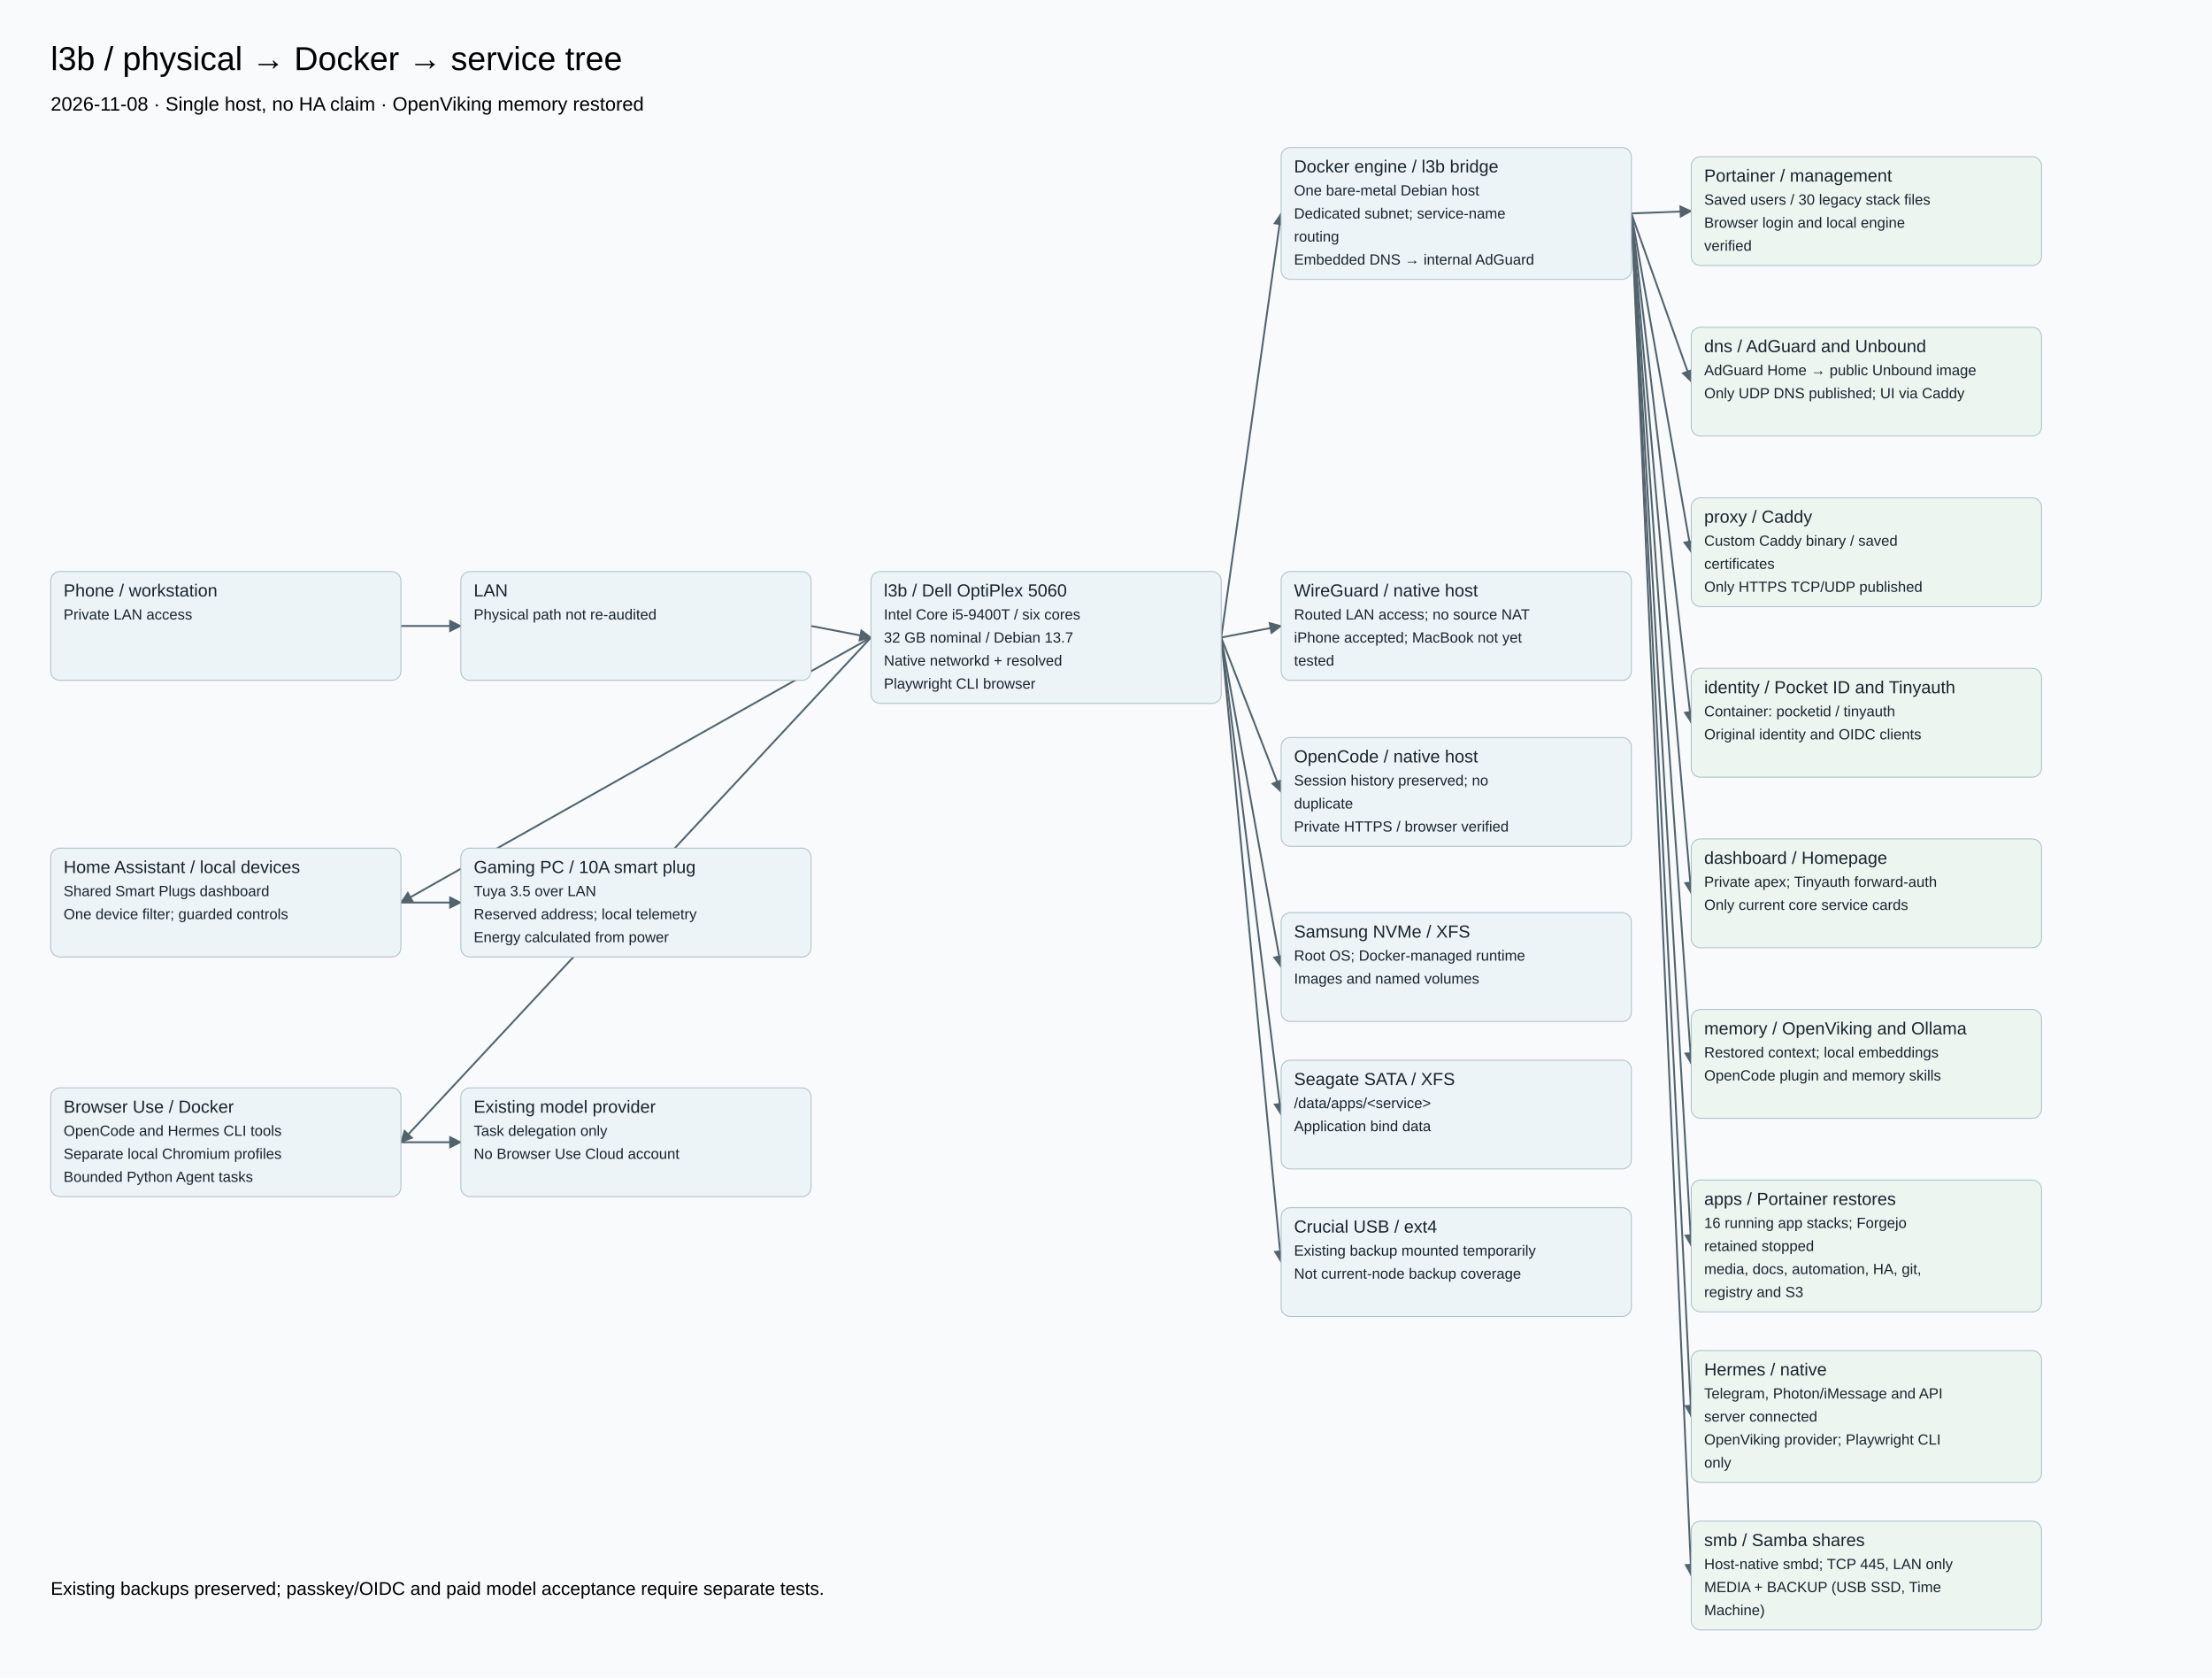
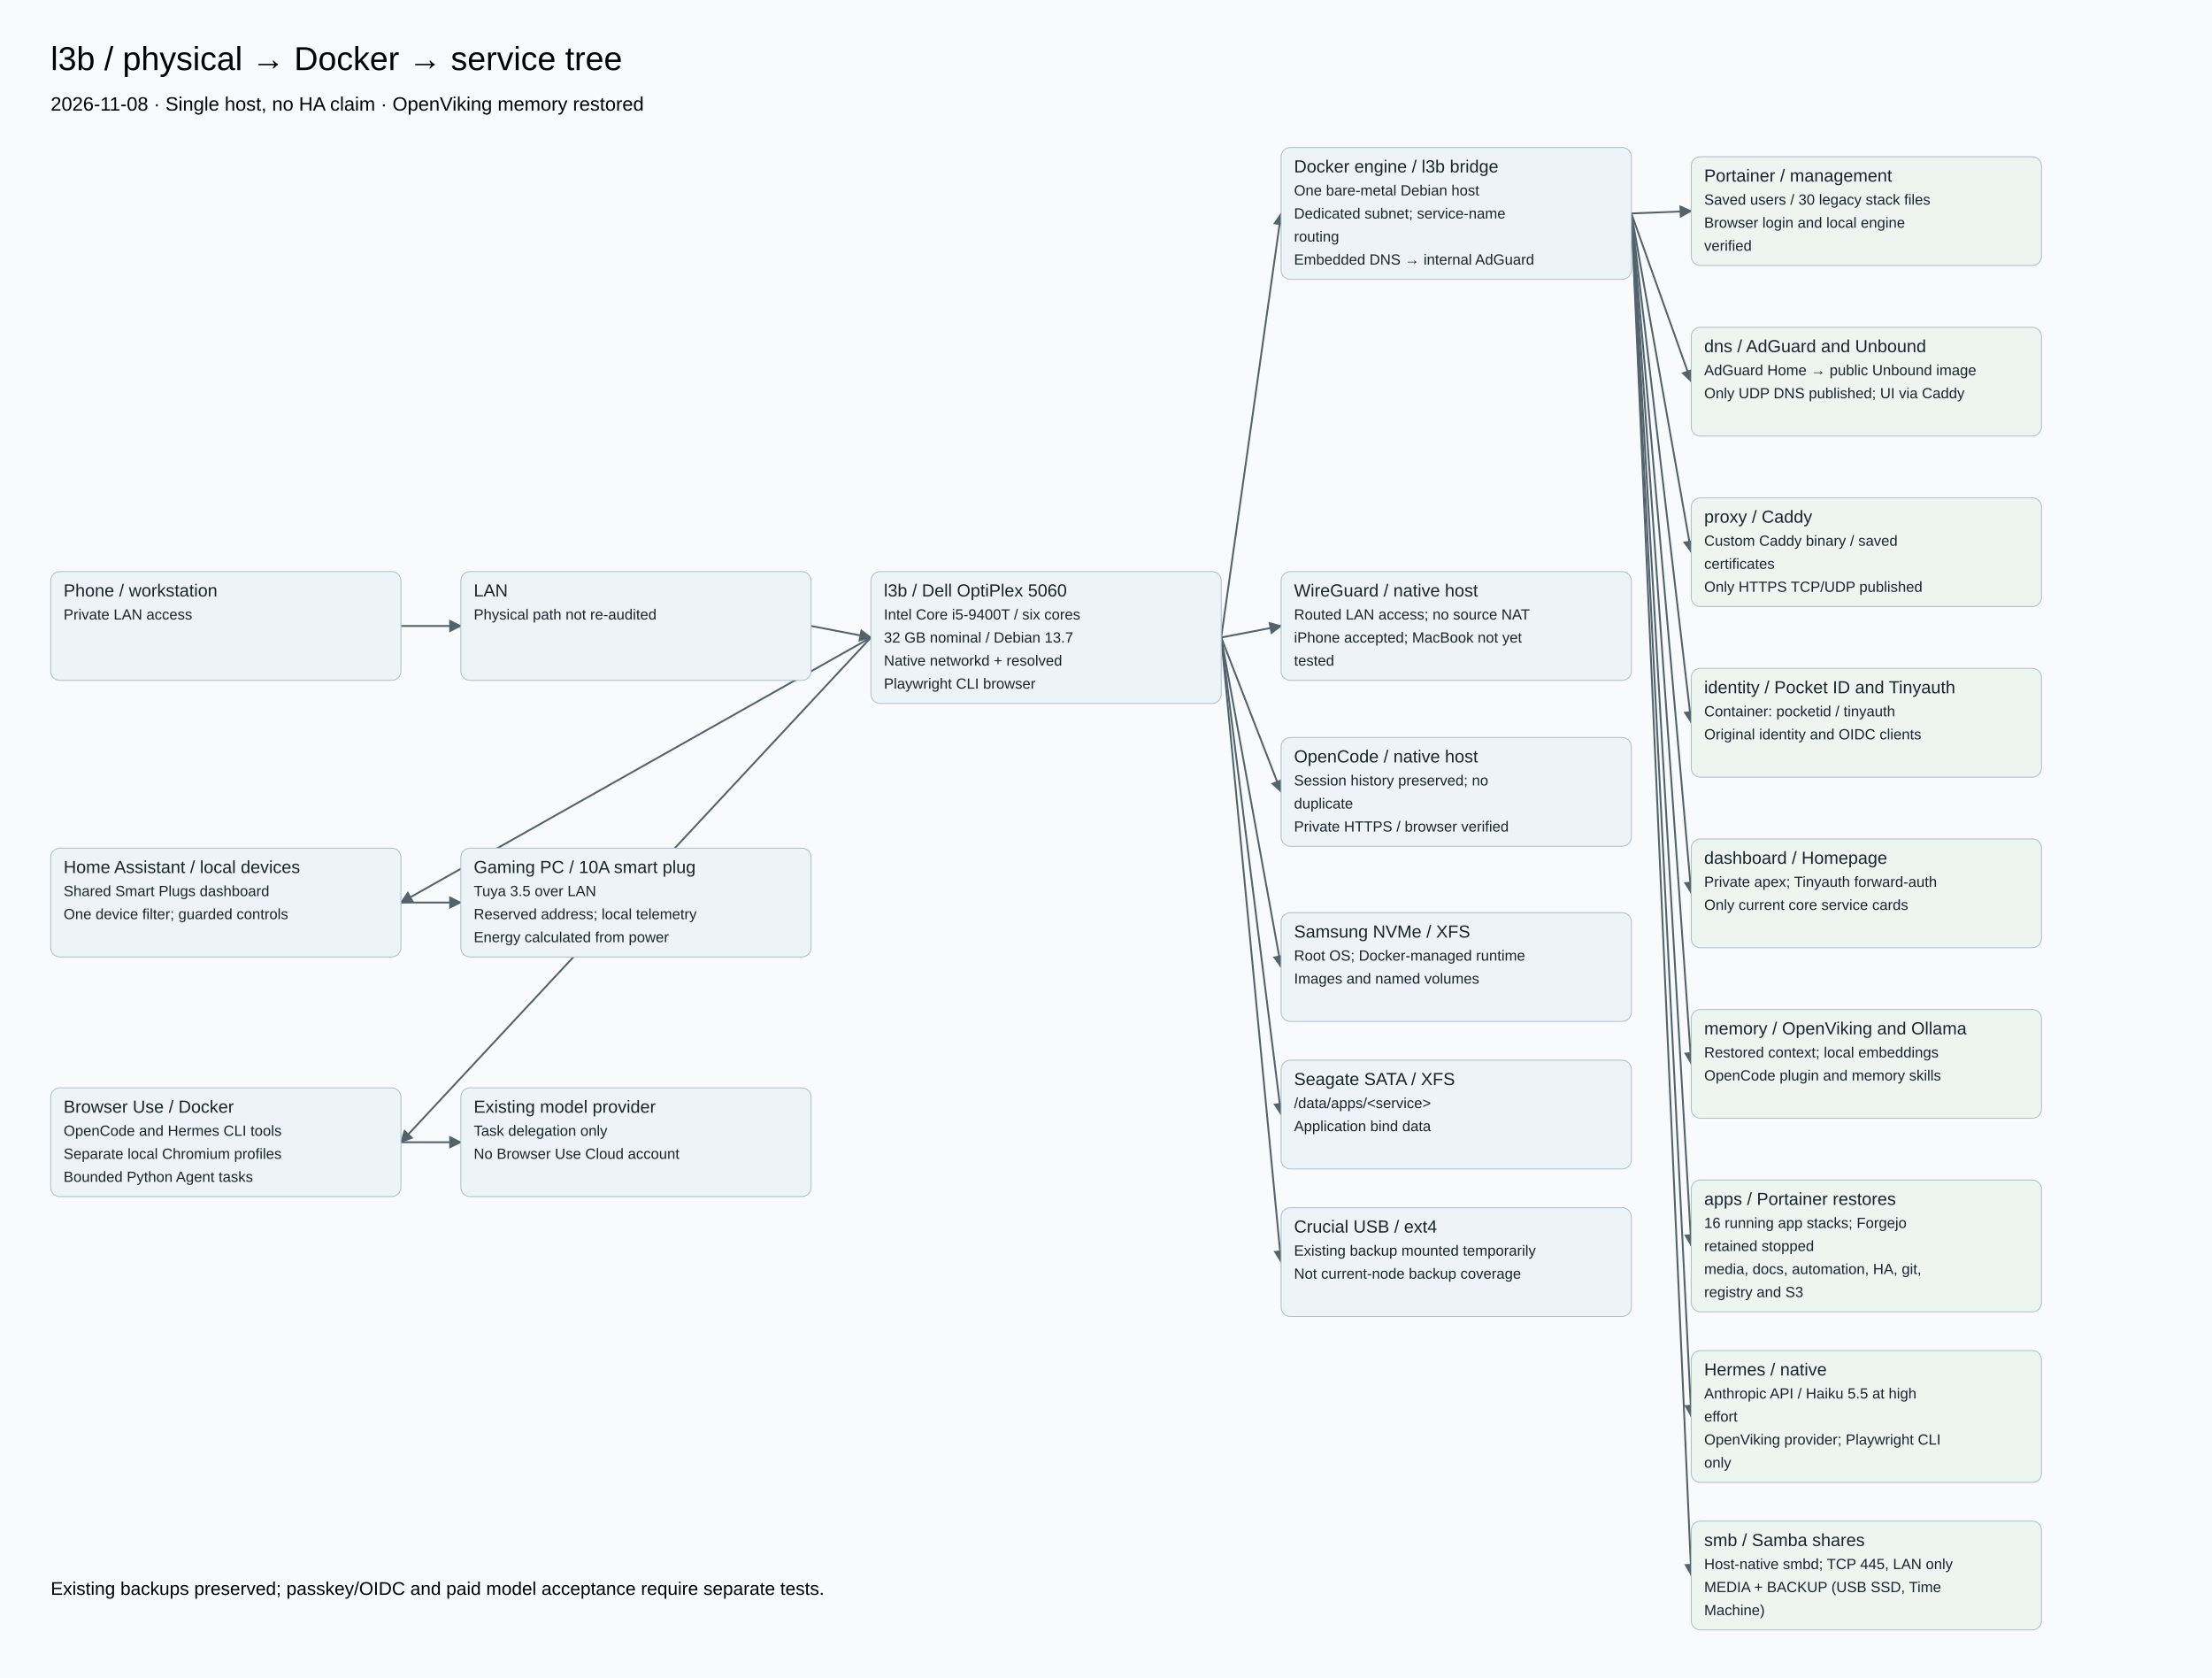
<svg xmlns="http://www.w3.org/2000/svg" width="2400" height="1820" viewBox="0 0 2400 1820" role="img">
  <defs>
    <marker id="arrow" viewBox="0 0 10 10" refX="9" refY="5" markerWidth="7" markerHeight="7" orient="auto-start-reverse">
      <path d="M0 0L10 5L0 10z" fill="#52636d" />
    </marker>
  </defs>
  <rect width="2400" height="1820" fill="#f8fafb" />
  <g font-family="Arial, sans-serif">
    <text x="55" y="76" font-size="36">l3b / physical → Docker → service tree</text>
    <text x="55" y="120" font-size="21">2026-11-08 · Single host, no HA claim · OpenViking memory restored</text>
    <path d="M435 679L500 679" fill="none" stroke="#52636d" stroke-width="2" marker-end="url(#arrow)" />
    <path d="M880 679L945 691.5" fill="none" stroke="#52636d" stroke-width="2" marker-end="url(#arrow)" />
    <path d="M1325 691.5L1390 231.5" fill="none" stroke="#52636d" stroke-width="2" marker-end="url(#arrow)" />
    <path d="M1325 691.5L1390 679" fill="none" stroke="#52636d" stroke-width="2" marker-end="url(#arrow)" />
    <path d="M1325 691.5L1390 859" fill="none" stroke="#52636d" stroke-width="2" marker-end="url(#arrow)" />
    <path d="M1325 691.5L1390 1049" fill="none" stroke="#52636d" stroke-width="2" marker-end="url(#arrow)" />
    <path d="M1325 691.5L1390 1209" fill="none" stroke="#52636d" stroke-width="2" marker-end="url(#arrow)" />
    <path d="M1325 691.5L1390 1369" fill="none" stroke="#52636d" stroke-width="2" marker-end="url(#arrow)" />
    <path d="M1770 231.5L1835 229" fill="none" stroke="#52636d" stroke-width="2" marker-end="url(#arrow)" />
    <path d="M1770 231.5L1835 414" fill="none" stroke="#52636d" stroke-width="2" marker-end="url(#arrow)" />
    <path d="M1770 231.5L1835 599" fill="none" stroke="#52636d" stroke-width="2" marker-end="url(#arrow)" />
    <path d="M1770 231.5L1835 784" fill="none" stroke="#52636d" stroke-width="2" marker-end="url(#arrow)" />
    <path d="M1770 231.5L1835 969" fill="none" stroke="#52636d" stroke-width="2" marker-end="url(#arrow)" />
    <path d="M1770 231.5L1835 1154" fill="none" stroke="#52636d" stroke-width="2" marker-end="url(#arrow)" />
    <path d="M1770 231.5L1835 1351.5" fill="none" stroke="#52636d" stroke-width="2" marker-end="url(#arrow)" />
    <path d="M1770 231.5L1835 1536.5" fill="none" stroke="#52636d" stroke-width="2" marker-end="url(#arrow)" />
    <path d="M1770 231.5L1835 1709" fill="none" stroke="#52636d" stroke-width="2" marker-end="url(#arrow)" />
    <path d="M945 691.5L435 979" fill="none" stroke="#52636d" stroke-width="2" marker-end="url(#arrow)" />
    <path d="M435 979L500 979" fill="none" stroke="#52636d" stroke-width="2" marker-end="url(#arrow)" />
    <path d="M945 691.5L435 1239" fill="none" stroke="#52636d" stroke-width="2" marker-end="url(#arrow)" />
    <path d="M435 1239L500 1239" fill="none" stroke="#52636d" stroke-width="2" marker-end="url(#arrow)" />
    <g data-node="true">
      <rect x="55" y="620" width="380" height="118" rx="10" fill="#edf4f8" stroke="#aebfc7" />
      <text x="69" y="647" font-size="19" fill="#18252c">Phone / workstation</text>
      <text x="69" y="672" font-size="16" fill="#18252c">Private LAN access</text>
    </g>
    <g data-node="true">
      <rect x="500" y="620" width="380" height="118" rx="10" fill="#edf4f8" stroke="#aebfc7" />
      <text x="514" y="647" font-size="19" fill="#18252c">LAN</text>
      <text x="514" y="672" font-size="16" fill="#18252c">Physical path not re-audited</text>
    </g>
    <g data-node="true">
      <rect x="945" y="620" width="380" height="143" rx="10" fill="#edf4f8" stroke="#aebfc7" />
      <text x="959" y="647" font-size="19" fill="#18252c">l3b / Dell OptiPlex 5060</text>
      <text x="959" y="672" font-size="16" fill="#18252c">Intel Core i5-9400T / six cores</text>
      <text x="959" y="697" font-size="16" fill="#18252c">32 GB nominal / Debian 13.7</text>
      <text x="959" y="722" font-size="16" fill="#18252c">Native networkd + resolved</text>
      <text x="959" y="747" font-size="16" fill="#18252c">Playwright CLI browser</text>
    </g>
    <g data-node="true">
      <rect x="1390" y="160" width="380" height="143" rx="10" fill="#edf4f8" stroke="#aebfc7" />
      <text x="1404" y="187" font-size="19" fill="#18252c">Docker engine / l3b bridge</text>
      <text x="1404" y="212" font-size="16" fill="#18252c">One bare-metal Debian host</text>
      <text x="1404" y="237" font-size="16" fill="#18252c">Dedicated subnet; service-name</text>
      <text x="1404" y="262" font-size="16" fill="#18252c">routing</text>
      <text x="1404" y="287" font-size="16" fill="#18252c">Embedded DNS → internal AdGuard</text>
    </g>
    <g data-node="true">
      <rect x="1390" y="620" width="380" height="118" rx="10" fill="#edf4f8" stroke="#aebfc7" />
      <text x="1404" y="647" font-size="19" fill="#18252c">WireGuard / native host</text>
      <text x="1404" y="672" font-size="16" fill="#18252c">Routed LAN access; no source NAT</text>
      <text x="1404" y="697" font-size="16" fill="#18252c">iPhone accepted; MacBook not yet</text>
      <text x="1404" y="722" font-size="16" fill="#18252c">tested</text>
    </g>
    <g data-node="true">
      <rect x="1390" y="800" width="380" height="118" rx="10" fill="#edf4f8" stroke="#aebfc7" />
      <text x="1404" y="827" font-size="19" fill="#18252c">OpenCode / native host</text>
      <text x="1404" y="852" font-size="16" fill="#18252c">Session history preserved; no</text>
      <text x="1404" y="877" font-size="16" fill="#18252c">duplicate</text>
      <text x="1404" y="902" font-size="16" fill="#18252c">Private HTTPS / browser verified</text>
    </g>
    <g data-node="true">
      <rect x="1390" y="990" width="380" height="118" rx="10" fill="#edf4f8" stroke="#aebfc7" />
      <text x="1404" y="1017" font-size="19" fill="#18252c">Samsung NVMe / XFS</text>
      <text x="1404" y="1042" font-size="16" fill="#18252c">Root OS; Docker-managed runtime</text>
      <text x="1404" y="1067" font-size="16" fill="#18252c">Images and named volumes</text>
    </g>
    <g data-node="true">
      <rect x="1390" y="1150" width="380" height="118" rx="10" fill="#edf4f8" stroke="#aebfc7" />
      <text x="1404" y="1177" font-size="19" fill="#18252c">Seagate SATA / XFS</text>
      <text x="1404" y="1202" font-size="16" fill="#18252c">/data/apps/&lt;service&gt;</text>
      <text x="1404" y="1227" font-size="16" fill="#18252c">Application bind data</text>
    </g>
    <g data-node="true">
      <rect x="1390" y="1310" width="380" height="118" rx="10" fill="#edf4f8" stroke="#aebfc7" />
      <text x="1404" y="1337" font-size="19" fill="#18252c">Crucial USB / ext4</text>
      <text x="1404" y="1362" font-size="16" fill="#18252c">Existing backup mounted temporarily</text>
      <text x="1404" y="1387" font-size="16" fill="#18252c">Not current-node backup coverage</text>
    </g>
    <g data-node="true">
      <rect x="1835" y="170" width="380" height="118" rx="10" fill="#edf5f1" stroke="#aebfc7" />
      <text x="1849" y="197" font-size="19" fill="#18252c">Portainer / management</text>
      <text x="1849" y="222" font-size="16" fill="#18252c">Saved users / 30 legacy stack files</text>
      <text x="1849" y="247" font-size="16" fill="#18252c">Browser login and local engine</text>
      <text x="1849" y="272" font-size="16" fill="#18252c">verified</text>
    </g>
    <g data-node="true">
      <rect x="1835" y="355" width="380" height="118" rx="10" fill="#edf5f1" stroke="#aebfc7" />
      <text x="1849" y="382" font-size="19" fill="#18252c">dns / AdGuard and Unbound</text>
      <text x="1849" y="407" font-size="16" fill="#18252c">AdGuard Home → public Unbound image</text>
      <text x="1849" y="432" font-size="16" fill="#18252c">Only UDP DNS published; UI via Caddy</text>
    </g>
    <g data-node="true">
      <rect x="1835" y="540" width="380" height="118" rx="10" fill="#edf5f1" stroke="#aebfc7" />
      <text x="1849" y="567" font-size="19" fill="#18252c">proxy / Caddy</text>
      <text x="1849" y="592" font-size="16" fill="#18252c">Custom Caddy binary / saved</text>
      <text x="1849" y="617" font-size="16" fill="#18252c">certificates</text>
      <text x="1849" y="642" font-size="16" fill="#18252c">Only HTTPS TCP/UDP published</text>
    </g>
    <g data-node="true">
      <rect x="1835" y="725" width="380" height="118" rx="10" fill="#edf5f1" stroke="#aebfc7" />
      <text x="1849" y="752" font-size="19" fill="#18252c">identity / Pocket ID and Tinyauth</text>
      <text x="1849" y="777" font-size="16" fill="#18252c">Container: pocketid / tinyauth</text>
      <text x="1849" y="802" font-size="16" fill="#18252c">Original identity and OIDC clients</text>
    </g>
    <g data-node="true">
      <rect x="1835" y="910" width="380" height="118" rx="10" fill="#edf5f1" stroke="#aebfc7" />
      <text x="1849" y="937" font-size="19" fill="#18252c">dashboard / Homepage</text>
      <text x="1849" y="962" font-size="16" fill="#18252c">Private apex; Tinyauth forward-auth</text>
      <text x="1849" y="987" font-size="16" fill="#18252c">Only current core service cards</text>
    </g>
    <g data-node="true">
      <rect x="1835" y="1095" width="380" height="118" rx="10" fill="#edf5f1" stroke="#aebfc7" />
      <text x="1849" y="1122" font-size="19" fill="#18252c">memory / OpenViking and Ollama</text>
      <text x="1849" y="1147" font-size="16" fill="#18252c">Restored context; local embeddings</text>
      <text x="1849" y="1172" font-size="16" fill="#18252c">OpenCode plugin and memory skills</text>
    </g>
    <g data-node="true">
      <rect x="1835" y="1280" width="380" height="143" rx="10" fill="#edf5f1" stroke="#aebfc7" />
      <text x="1849" y="1307" font-size="19" fill="#18252c">apps / Portainer restores</text>
      <text x="1849" y="1332" font-size="16" fill="#18252c">16 running app stacks; Forgejo</text>
      <text x="1849" y="1357" font-size="16" fill="#18252c">retained stopped</text>
      <text x="1849" y="1382" font-size="16" fill="#18252c">media, docs, automation, HA, git,</text>
      <text x="1849" y="1407" font-size="16" fill="#18252c">registry and S3</text>
    </g>
    <g data-node="true">
      <rect x="1835" y="1465" width="380" height="143" rx="10" fill="#edf5f1" stroke="#aebfc7" />
      <text x="1849" y="1492" font-size="19" fill="#18252c">Hermes / native</text>
-       <text x="1849" y="1517" font-size="16" fill="#18252c">Telegram, Photon/iMessage and API</text>
-       <text x="1849" y="1542" font-size="16" fill="#18252c">server connected</text>
+       <text x="1849" y="1517" font-size="16" fill="#18252c">Anthropic API / Haiku 5.5 at high</text>
+       <text x="1849" y="1542" font-size="16" fill="#18252c">effort</text>
      <text x="1849" y="1567" font-size="16" fill="#18252c">OpenViking provider; Playwright CLI</text>
      <text x="1849" y="1592" font-size="16" fill="#18252c">only</text>
    </g>
    <g data-node="true">
      <rect x="1835" y="1650" width="380" height="118" rx="10" fill="#edf5f1" stroke="#aebfc7" />
      <text x="1849" y="1677" font-size="19" fill="#18252c">smb / Samba shares</text>
      <text x="1849" y="1702" font-size="16" fill="#18252c">Host-native smbd; TCP 445, LAN only</text>
      <text x="1849" y="1727" font-size="16" fill="#18252c">MEDIA + BACKUP (USB SSD, Time</text>
      <text x="1849" y="1752" font-size="16" fill="#18252c">Machine)</text>
    </g>
    <g data-node="true">
      <rect x="55" y="920" width="380" height="118" rx="10" fill="#edf4f8" stroke="#aebfc7" />
      <text x="69" y="947" font-size="19" fill="#18252c">Home Assistant / local devices</text>
      <text x="69" y="972" font-size="16" fill="#18252c">Shared Smart Plugs dashboard</text>
      <text x="69" y="997" font-size="16" fill="#18252c">One device filter; guarded controls</text>
    </g>
    <g data-node="true">
      <rect x="500" y="920" width="380" height="118" rx="10" fill="#edf4f8" stroke="#aebfc7" />
      <text x="514" y="947" font-size="19" fill="#18252c">Gaming PC / 10A smart plug</text>
      <text x="514" y="972" font-size="16" fill="#18252c">Tuya 3.5 over LAN</text>
      <text x="514" y="997" font-size="16" fill="#18252c">Reserved address; local telemetry</text>
      <text x="514" y="1022" font-size="16" fill="#18252c">Energy calculated from power</text>
    </g>
    <g data-node="true">
      <rect x="55" y="1180" width="380" height="118" rx="10" fill="#edf4f8" stroke="#aebfc7" />
      <text x="69" y="1207" font-size="19" fill="#18252c">Browser Use / Docker</text>
      <text x="69" y="1232" font-size="16" fill="#18252c">OpenCode and Hermes CLI tools</text>
      <text x="69" y="1257" font-size="16" fill="#18252c">Separate local Chromium profiles</text>
      <text x="69" y="1282" font-size="16" fill="#18252c">Bounded Python Agent tasks</text>
    </g>
    <g data-node="true">
      <rect x="500" y="1180" width="380" height="118" rx="10" fill="#edf4f8" stroke="#aebfc7" />
      <text x="514" y="1207" font-size="19" fill="#18252c">Existing model provider</text>
      <text x="514" y="1232" font-size="16" fill="#18252c">Task delegation only</text>
      <text x="514" y="1257" font-size="16" fill="#18252c">No Browser Use Cloud account</text>
    </g>
    <text x="55" y="1730" font-size="20">Existing backups preserved; passkey/OIDC and paid model acceptance require separate tests.</text>
  </g>
</svg>
